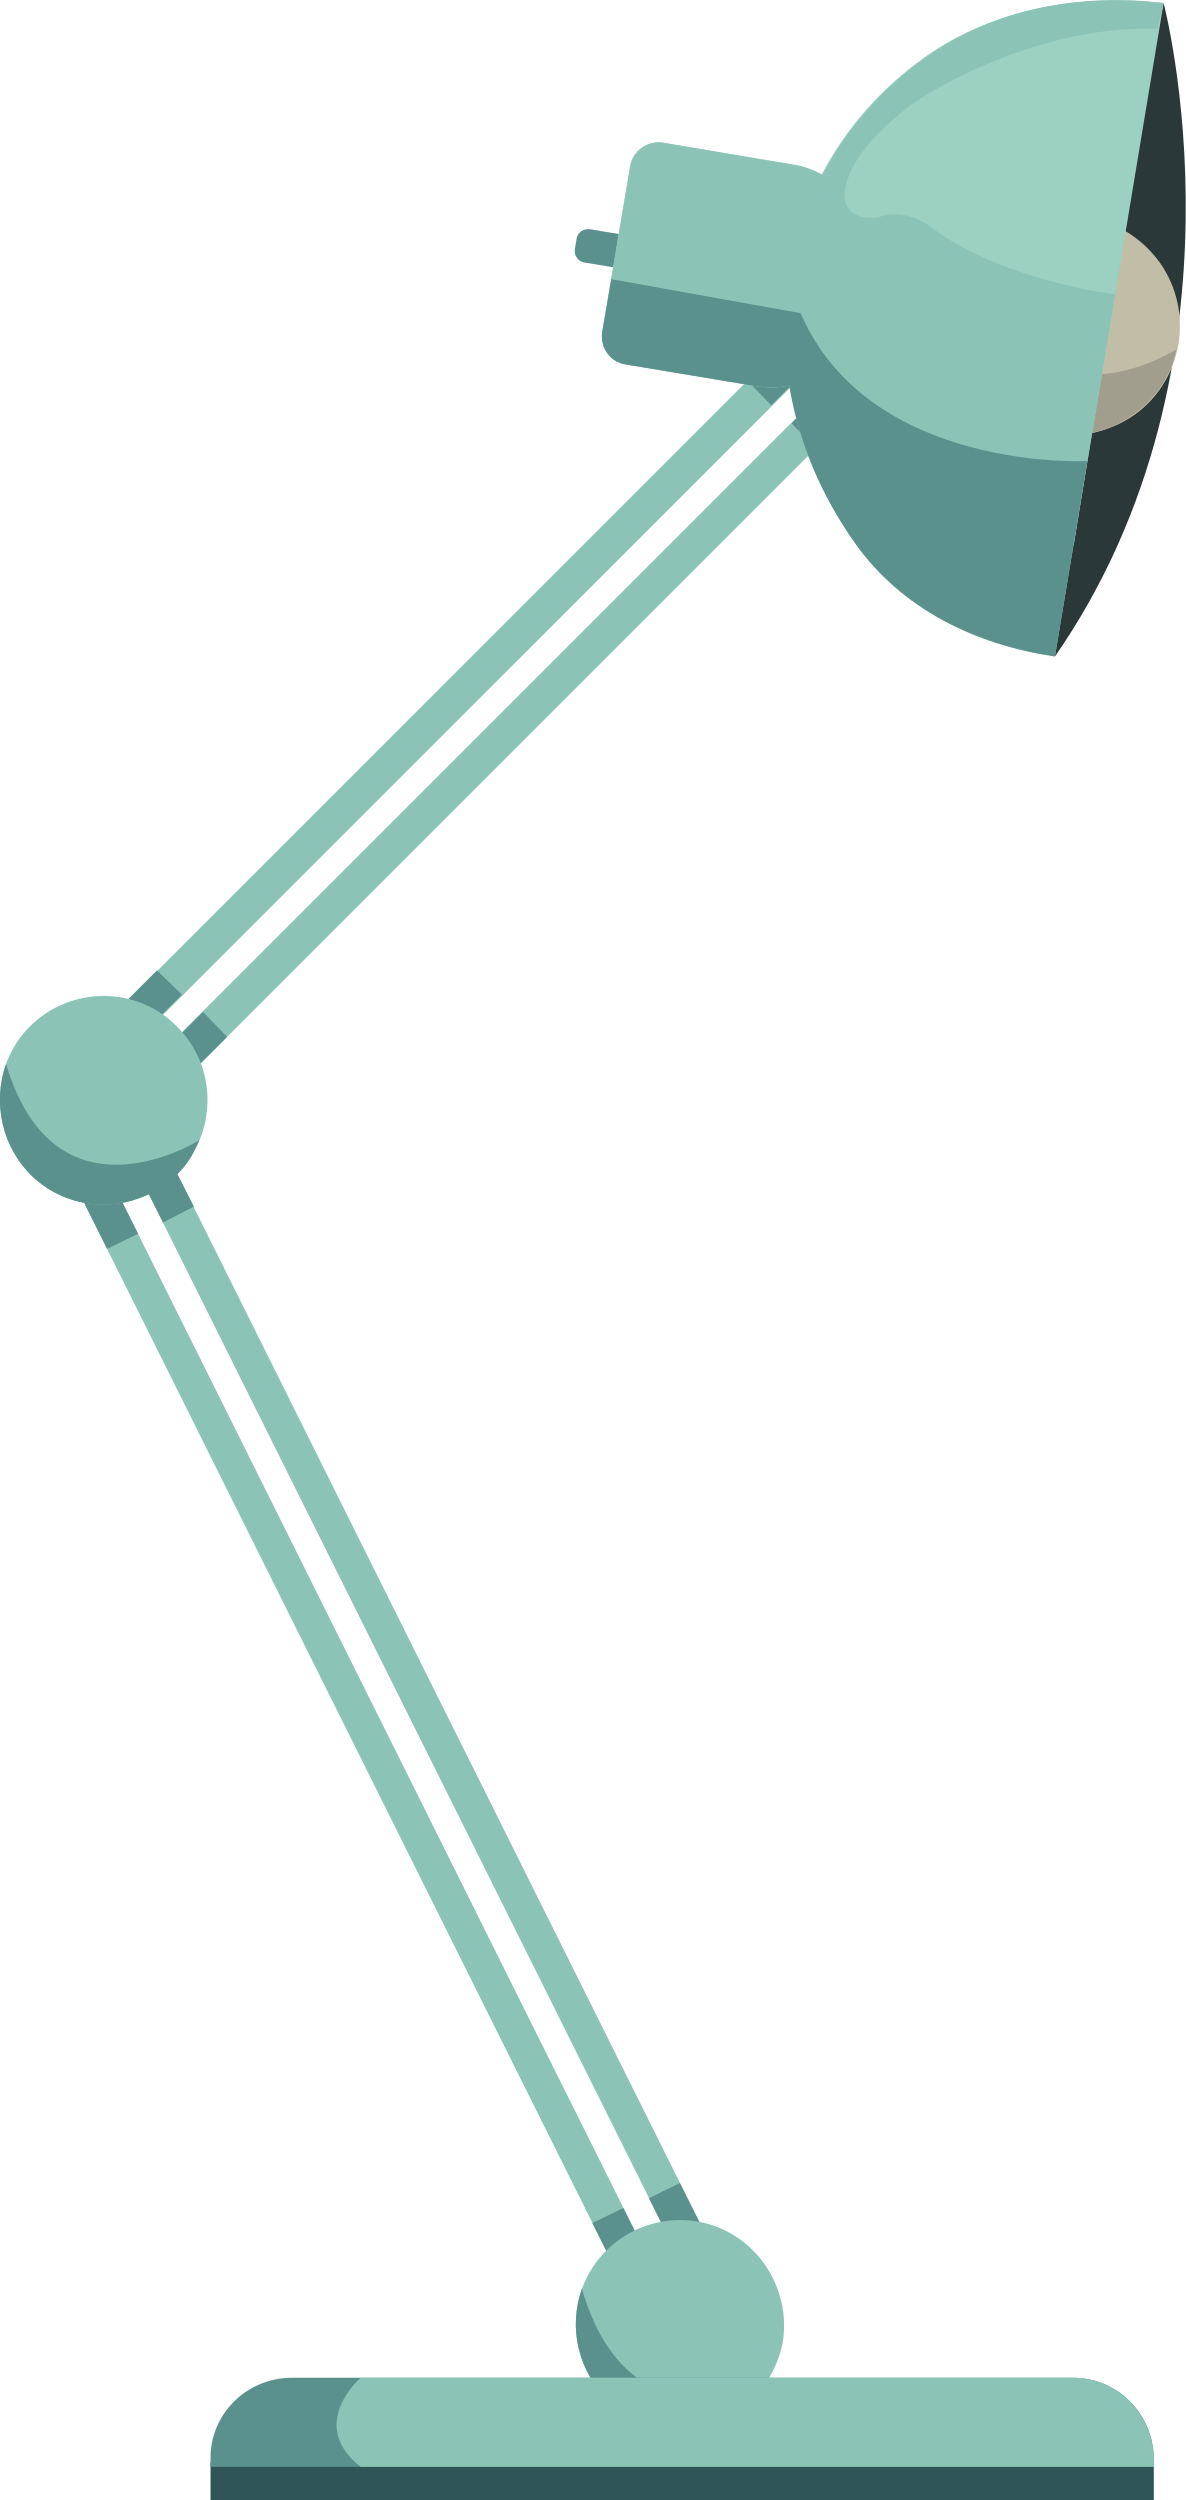
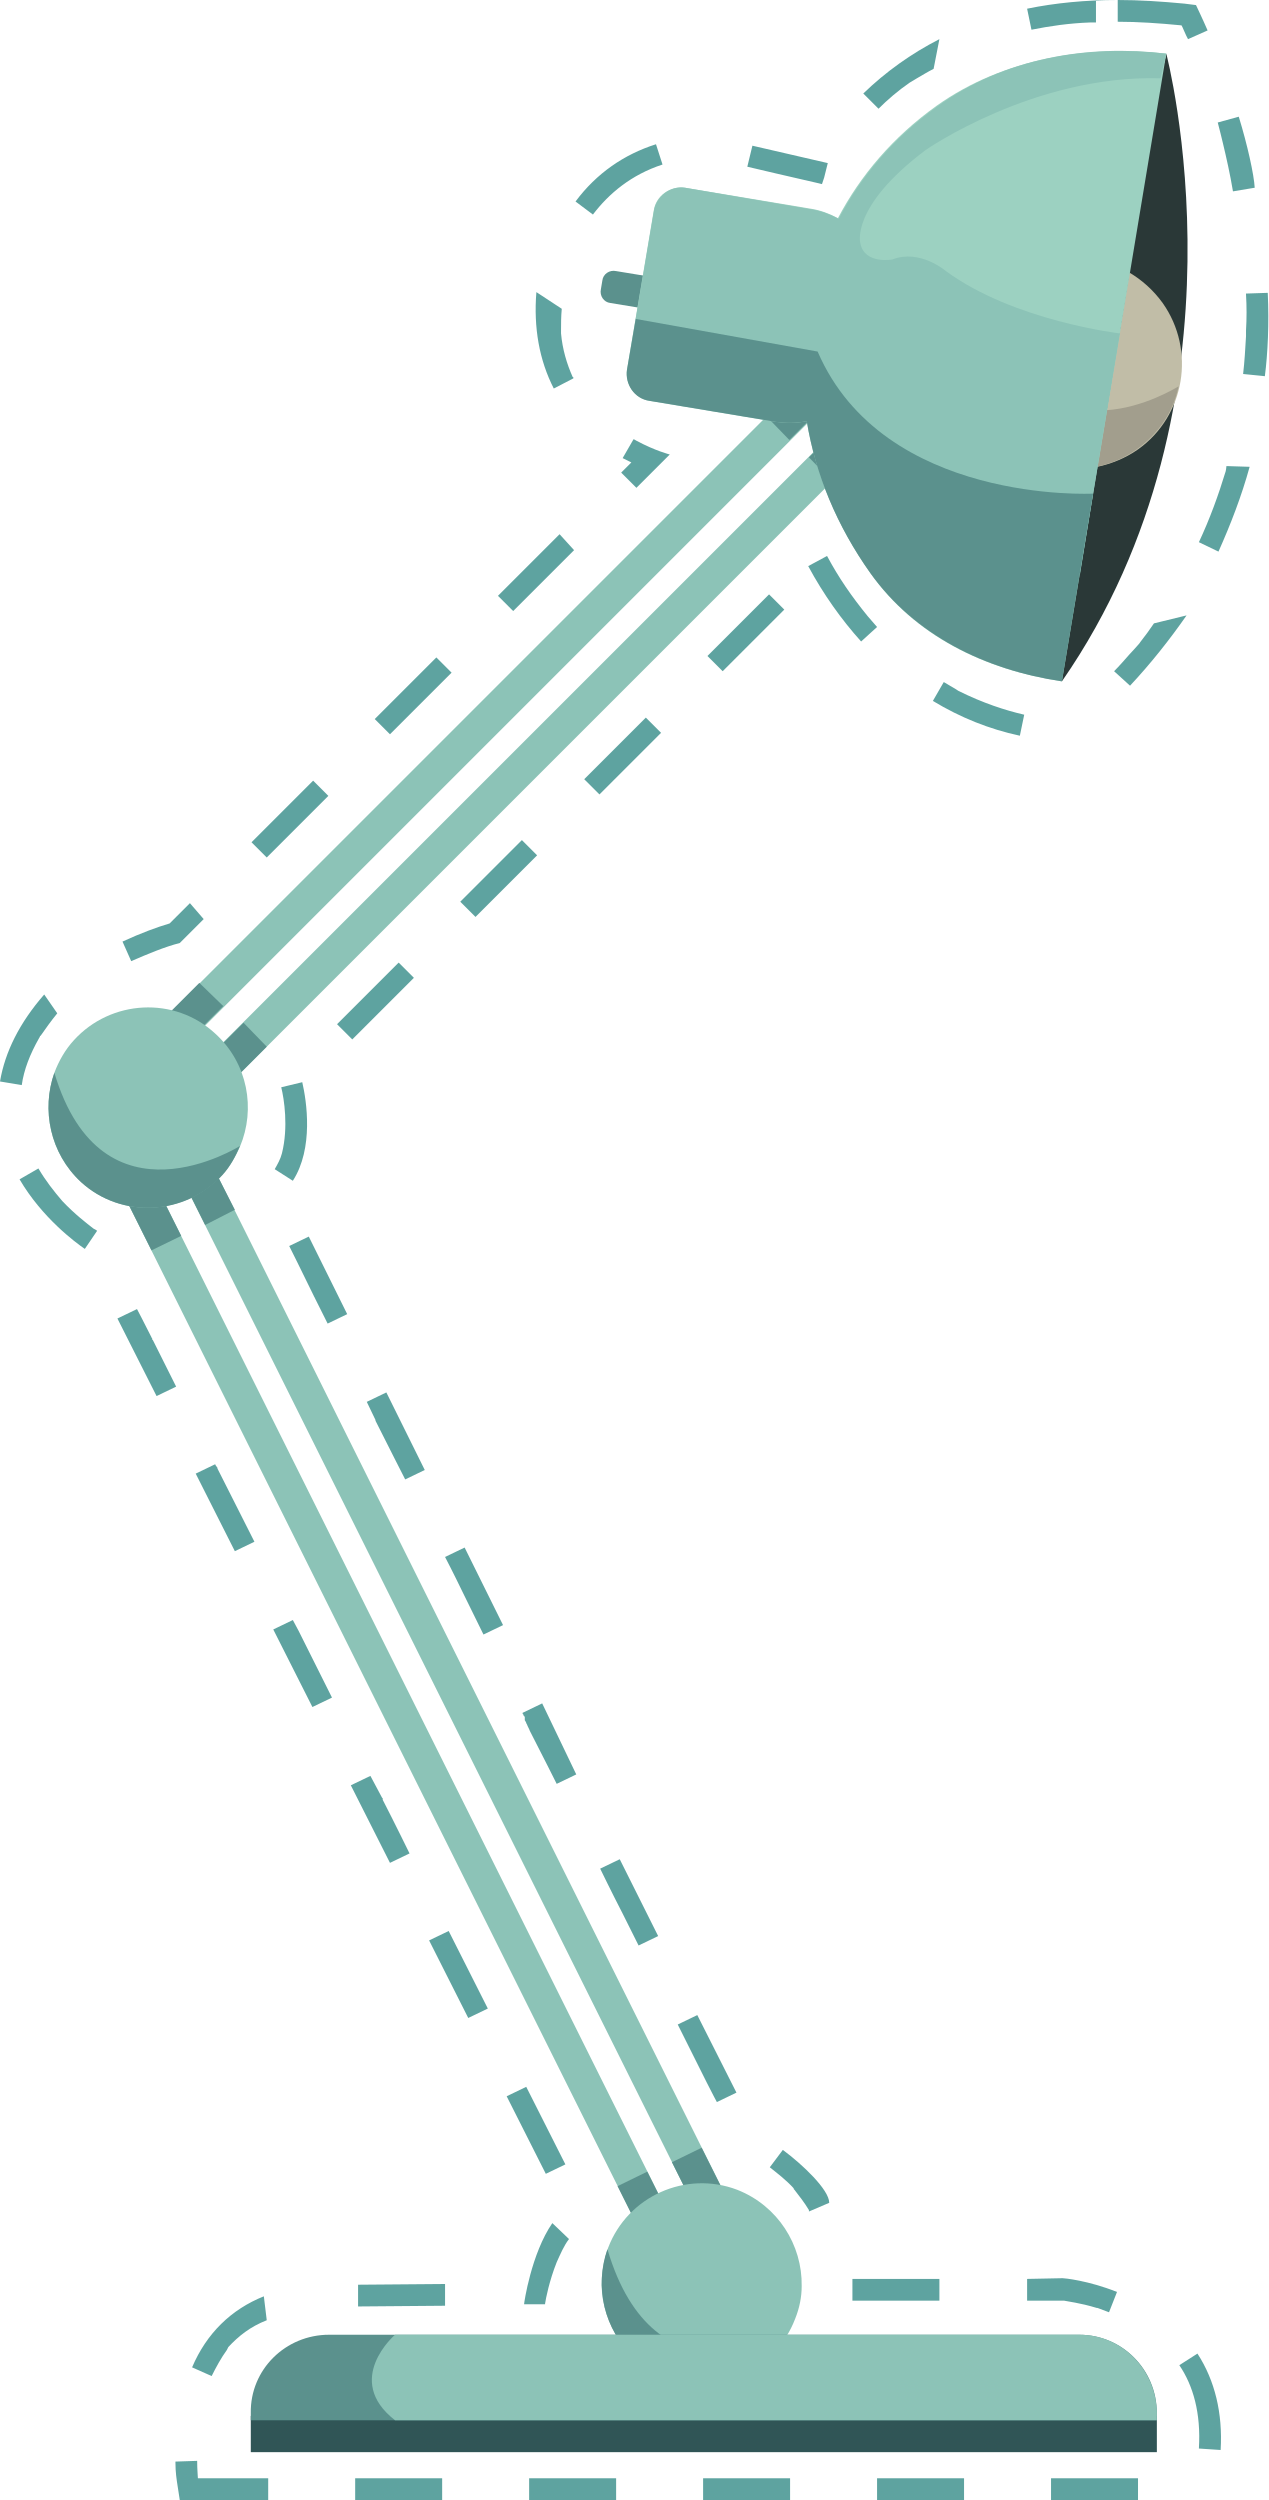
- <svg xmlns="http://www.w3.org/2000/svg" version="1.1" id="Layer_1" x="0px" y="0px" viewBox="0 0 157.1 331.3" style="enable-background:new 0 0 157.1 331.3;" xml:space="preserve">
+ <svg xmlns="http://www.w3.org/2000/svg" version="1.1" id="Layer_1" x="0px" y="0px" viewBox="0 0 175 344.9" style="enable-background:new 0 0 175 344.9;" xml:space="preserve">
  <style type="text/css">
	.st0{fill:#8CC3B7;}
	.st1{fill:#5B918D;}
	.st2{fill:#2A3837;}
	.st3{fill:#C1BDA7;}
	.st4{fill:#A29E8D;}
	.st5{fill:#9CD1C1;}
	.st6{fill:#305556;}
+ 	.st7{fill:#5EA3A0;}
</style>
  <g id="lamp_1_">
-     <path class="st0" d="M22.2,153l-4.1,2l73.1,146.7l4.1-2L22.2,153z M14.9,156.7l-4.1,2l73.1,146.7l4.1-2L14.9,156.7z" />
-     <path class="st1" d="M82.6,292.6l-4.1,2l2.1,4.2h5.1L82.6,292.6z M90.1,289.3l-4.1,2l2.1,4.2h5.1L90.1,289.3z M25.7,159.9l-4.1,2.1   l-2.7-5.4l4.1-2L25.7,159.9z M18.3,163.5l-4.1,2l-3.4-6.8l4.9-0.4L18.3,163.5z" />
-     <path class="st0" d="M14.6,134.9l88.7-88.7l3.3,3.3l-88.7,88.7L14.6,134.9z" />
-     <path class="st0" d="M20.3,140.6L109,51.9l3.3,3.3l-88.7,88.7L20.3,140.6z" />
-     <path class="st1" d="M24.1,131.8l-3.3-3.2l-4.2,4.2l3.9,2.6L24.1,131.8z M30.1,137.4l-3.2-3.3l-3.3,3.3l3,3.5L30.1,137.4z    M102.2,53.7L99,50.4l4.2-4.2l3.3,3.2L102.2,53.7z M104.9,56.1l3.2,3.3l4.2-4.2L109,52L104.9,56.1z" />
-     <path class="st0" d="M77.2,303.1c2.7-7.1,10.7-10.7,17.8-8c5.6,2.2,9,7.6,8.9,13.3c0,1.5-0.3,3-0.9,4.5c-2.7,7.1-10.7,10.7-17.8,8   c-5.4-2.1-8.8-7.2-8.9-12.6C76.3,306.6,76.6,304.8,77.2,303.1L77.2,303.1z" />
-     <path class="st1" d="M80.8,318.3c5.6,5.1,14.4,4.7,19.5-0.9c0.5-0.6,1-1.2,1.4-1.9c0,0-18.1,9.9-24.6-12.2   C75.3,308.4,76.6,314.4,80.8,318.3z" />
-     <path class="st0" d="M0.8,141c0.6-1.6,1.5-3.2,2.7-4.5c5.1-5.6,13.9-6.1,19.5-0.9c4.5,4.1,5.6,10.4,3.4,15.6   c-0.6,1.4-1.4,2.7-2.5,3.9c-5.1,5.6-13.9,6.1-19.5,0.9C0.2,152.1-1,146.1,0.8,141z" />
-     <path class="st1" d="M4.5,156.1c5.6,5.1,14.4,4.6,19.5-1c1.1-1.2,1.8-2.6,2.4-4c0,0-19,12-25.6-10.1C-1,146.1,0.2,152.1,4.5,156.1   L4.5,156.1z M84.2,35.9l-6.7-1.1c-0.9-0.1-1.5-1-1.3-1.9l0.2-1.2c0.1-0.9,1-1.5,1.9-1.3l6.7,1.1C85,31.5,84.2,35.9,84.2,35.9z" />
-     <path class="st2" d="M139.8,87c27-38.9,14.4-86.6,14.4-86.6l-15,65L139.8,87z" />
-     <path class="st3" d="M149.1,30.6c1.7,1,3.3,2.4,4.6,4.2c4.6,6.5,3.1,15.6-3.4,20.2c-1.7,1.2-3.7,2-5.6,2.4   C144.7,57.4,149.1,30.6,149.1,30.6z" />
-     <path class="st4" d="M155.9,46.3c-0.2,0.1-4.8,3-10.1,3.3l-1.3,7.8c2-0.4,3.9-1.2,5.6-2.4C153.2,52.8,155.2,49.7,155.9,46.3z" />
-     <path class="st5" d="M147,43.8L139.8,87c-10.7-1.6-20.3-6.3-26.4-14.9c-4.6-6.5-7.6-13.7-8.8-21c-1.4,0.3-2.8,0.3-4.3,0.1   l-17.4-2.9c-2-0.3-3.4-2.3-3.1-4.3l3.7-22c0.3-2,2.3-3.4,4.3-3.1l17.4,2.9c1.3,0.2,2.6,0.7,3.7,1.3c3.1-5.9,7.6-11.2,13.6-15.5   c9.3-6.6,20.9-8.4,31.7-7.2L147,43.8" />
-     <path class="st0" d="M122.6,7.7c-6,4.3-10.5,9.6-13.6,15.5c-1.1-0.6-2.4-1.1-3.7-1.3l-17.5-3c-2-0.3-4,1.2-4.3,3.3L81,37l61.3,35.2   l1.8-11.1l3.7-22.1c0,0-14.6-1.7-24-8.6c0,0-3.6-3.1-7.4-1.6c0,0-3.8,0.7-4.4-2.2c0,0-1.5-5,9-12.9c0,0,14.9-10.4,32.4-9.9l0.8-3.4   C143.3-0.9,131.9,1,122.6,7.7L122.6,7.7z" />
-     <path class="st1" d="M106.1,41.5L81,37l-1.2,7c-0.3,2,1,4,3.1,4.3l17.4,2.9c1.5,0.2,2.9,0.2,4.3-0.1c1.2,7.3,4.1,14.4,8.8,21   c6.1,8.5,15.7,13.3,26.4,14.9l4.3-25.9C144.1,61.1,115.2,62.6,106.1,41.5z" />
-     <path class="st6" d="M27.9,326.3h125v5h-125L27.9,326.3z" />
-     <path class="st1" d="M38.7,315.1h103.5c5.9,0,10.7,4.8,10.7,10.8v1h-125v-1C27.8,319.9,32.7,315.1,38.7,315.1z" />
-     <path class="st0" d="M142.2,315.1H47.8c0,0-7.2,6.2,0,11.8h105.1v-1C152.8,319.9,148.1,315.1,142.2,315.1z" />
+     <path class="st0" d="M28.9,160l-4.1,2l73.1,146.7l4.1-2L28.9,160z M21.6,163.7l-4.1,2l73.1,146.7l4.1-2L21.6,163.7z" />
+     <path class="st1" d="M89.3,299.6l-4.1,2l2.1,4.2h5.1L89.3,299.6z M96.8,296.3l-4.1,2l2.1,4.2h5.1L96.8,296.3z M32.4,166.9l-4.1,2.1   l-2.7-5.4l4.1-2L32.4,166.9z M25,170.5l-4.1,2l-3.4-6.8l4.9-0.4L25,170.5z" />
+     <path class="st0" d="M21.3,141.9L110,53.2l3.3,3.3l-88.7,88.7L21.3,141.9z" />
+     <path class="st0" d="M27,147.6l88.7-88.7l3.3,3.3l-88.7,88.7L27,147.6z" />
+     <path class="st1" d="M30.8,138.8l-3.3-3.2l-4.2,4.2l3.9,2.6L30.8,138.8z M36.8,144.4l-3.2-3.3l-3.3,3.3l3,3.5L36.8,144.4z    M108.9,60.7l-3.2-3.3l4.2-4.2l3.3,3.2L108.9,60.7z M111.6,63.1l3.2,3.3l4.2-4.2l-3.3-3.2L111.6,63.1z" />
+     <path class="st0" d="M83.9,310.1c2.7-7.1,10.7-10.7,17.8-8c5.6,2.2,9,7.6,8.9,13.3c0,1.5-0.3,3-0.9,4.5c-2.7,7.1-10.7,10.7-17.8,8   c-5.4-2.1-8.8-7.2-8.9-12.6C83,313.6,83.3,311.8,83.9,310.1L83.9,310.1z" />
+     <path class="st1" d="M87.5,325.3c5.6,5.1,14.4,4.7,19.5-0.9c0.5-0.6,1-1.2,1.4-1.9c0,0-18.1,9.9-24.6-12.2   C82,315.4,83.3,321.4,87.5,325.3z" />
+     <path class="st0" d="M7.5,148c0.6-1.6,1.5-3.2,2.7-4.5c5.1-5.6,13.9-6.1,19.5-0.9c4.5,4.1,5.6,10.4,3.4,15.6   c-0.6,1.4-1.4,2.7-2.5,3.9c-5.1,5.6-13.9,6.1-19.5,0.9C6.9,159.1,5.7,153.1,7.5,148z" />
+     <path class="st1" d="M11.2,163.1c5.6,5.1,14.4,4.6,19.5-1c1.1-1.2,1.8-2.6,2.4-4c0,0-19,12-25.6-10.1   C5.7,153.1,6.9,159.1,11.2,163.1L11.2,163.1z M90.9,42.9l-6.7-1.1c-0.9-0.1-1.5-1-1.3-1.9l0.2-1.2c0.1-0.9,1-1.5,1.9-1.3l6.7,1.1   C91.7,38.5,90.9,42.9,90.9,42.9z" />
+     <path class="st2" d="M146.5,94c27-38.9,14.4-86.6,14.4-86.6l-15,65L146.5,94z" />
+     <path class="st3" d="M155.8,37.6c1.7,1,3.3,2.4,4.6,4.2c4.6,6.5,3.1,15.6-3.4,20.2c-1.7,1.2-3.7,2-5.6,2.4   C151.4,64.4,155.8,37.6,155.8,37.6z" />
+     <path class="st4" d="M162.6,53.3c-0.2,0.1-4.8,3-10.1,3.3l-1.3,7.8c2-0.4,3.9-1.2,5.6-2.4C159.9,59.8,161.9,56.7,162.6,53.3z" />
+     <path class="st5" d="M153.7,50.8L146.5,94c-10.7-1.6-20.3-6.3-26.4-14.9c-4.6-6.5-7.6-13.7-8.8-21c-1.4,0.3-2.8,0.3-4.3,0.1   l-17.4-2.9c-2-0.3-3.4-2.3-3.1-4.3l3.7-22c0.3-2,2.3-3.4,4.3-3.1l17.4,2.9c1.3,0.2,2.6,0.7,3.7,1.3c3.1-5.9,7.6-11.2,13.6-15.5   c9.3-6.6,20.9-8.4,31.7-7.2L153.7,50.8" />
+     <path class="st0" d="M129.3,14.7c-6,4.3-10.5,9.6-13.6,15.5c-1.1-0.6-2.4-1.1-3.7-1.3l-17.5-3c-2-0.3-4,1.2-4.3,3.3L87.7,44   L149,79.2l1.8-11.1l3.7-22.1c0,0-14.6-1.7-24-8.6c0,0-3.6-3.1-7.4-1.6c0,0-3.8,0.7-4.4-2.2c0,0-1.5-5,9-12.9   c0,0,14.9-10.4,32.4-9.9l0.8-3.4C150,6.1,138.6,8,129.3,14.7L129.3,14.7z" />
+     <path class="st1" d="M112.8,48.5L87.7,44l-1.2,7c-0.3,2,1,4,3.1,4.3l17.4,2.9c1.5,0.2,2.9,0.2,4.3-0.1c1.2,7.3,4.1,14.4,8.8,21   c6.1,8.5,15.7,13.3,26.4,14.9l4.3-25.9C150.8,68.1,121.9,69.6,112.8,48.5z" />
+     <path class="st6" d="M34.6,333.3h125v5h-125L34.6,333.3z" />
+     <path class="st1" d="M45.4,322.1h103.5c5.9,0,10.7,4.8,10.7,10.8v1h-125v-1C34.5,326.9,39.4,322.1,45.4,322.1z" />
+     <path class="st0" d="M148.9,322.1H54.5c0,0-7.2,6.2,0,11.8h105.1v-1C159.5,326.9,154.8,322.1,148.9,322.1z" />
  </g>
+   <path id="outline" class="st7" d="M154.2,0c-4.4,0-8.6,0.4-12.5,1.2l0.6,2.9c2.5-0.5,5.2-0.9,8.1-1h0.8V0H154.2z M129.6,5.4  c-3.9,2-7.4,4.5-10.5,7.5l2.1,2.1c1.2-1.2,2.7-2.5,4.3-3.6l1-0.6c0.7-0.4,1.5-0.9,2.3-1.3C128.8,9.5,129.6,5.4,129.6,5.4z   M103.8,20.1l-0.7,2.9c0,0,7.2,1.7,9.9,2.3l0.4,0.1l0.3-0.9l0.5-2l-0.5,2l0.5-2C114.2,22.5,103.8,20.1,103.8,20.1z M90.5,19.9  c-4.4,1.4-8.2,4-11.1,7.9l2.4,1.8c2.2-2.9,5.3-5.5,9.6-6.9L90.5,19.9z M74,40.3c-0.4,4.9,0.4,9.4,2.4,13.3l2.7-1.4v-0.1  c0,0,0-0.1-0.1-0.1c-0.8-1.8-1.4-3.8-1.6-6v-0.2v-0.1v-0.1c0-0.9,0-1.9,0.1-3L74,40.3z M87.4,60.6l-1.5,2.6l1.2,0.6l-1.4,1.4  l2.1,2.1l4.6-4.6c0,0-2-0.5-4.6-1.9C87.6,60.7,87.5,60.6,87.4,60.6z M77.2,73.7l-8.5,8.5l2.1,2.1l6.4-6.4l0.1-0.1l1.9-1.9L77.2,73.7  z M60.2,90.7l-8.5,8.5l2.1,2.1l8.5-8.5L60.2,90.7z M43.2,107.7l-8.5,8.5l2.1,2.1l6.4-6.4l0.2-0.2l0.1-0.1l1.8-1.8L43.2,107.7z   M26.2,124.6l-2.8,2.8c-1.7,0.5-3.9,1.3-6.5,2.5l1.2,2.7c2.3-1,4.7-2,6.7-2.5l3.3-3.3C28.1,126.8,26.2,124.6,26.2,124.6z M6.1,137.2  c-3.4,3.9-5.4,7.9-6.1,12l3,0.5c0.3-2.1,1.1-4.2,2.4-6.5c0,0,0-0.1,0.1-0.1V143c0,0,0-0.1,0.1-0.1c0.7-1,1.4-2,2.3-3.1L6.1,137.2  L6.1,137.2z M5.3,161.2l-2.6,1.5c3.1,5.3,7.7,8.7,9,9.6l1.7-2.5c-0.1-0.1-0.3-0.2-0.5-0.3c-0.9-0.7-2.6-2-4.3-3.8  C7.4,164.3,6.3,162.9,5.3,161.2z M18.9,180.6l-2.7,1.3l5.4,10.7l2.7-1.3l-3.2-6.4l-0.1-0.1v-0.1c0-0.1-0.1-0.1-0.1-0.2  C19.8,182.3,18.9,180.6,18.9,180.6z M29.7,202l-2.7,1.3l5.4,10.7l2.7-1.3L30,202.6v-0.1C29.7,202.1,29.7,202.1,29.7,202  C29.7,202.1,29.7,202.1,29.7,202C29.7,202.1,29.7,202.1,29.7,202C29.7,202.1,29.7,202.1,29.7,202C29.7,202.1,29.7,202.1,29.7,202  C29.7,202.1,29.7,202.1,29.7,202C29.7,202.1,29.7,202.1,29.7,202C29.7,202.1,29.7,202.1,29.7,202C29.7,202.1,29.7,202.1,29.7,202  C29.7,202.1,29.7,202.1,29.7,202C29.7,202.1,29.7,202.1,29.7,202L29.7,202z M40.4,223.5l-2.7,1.3l5.4,10.7l2.7-1.3l-4.6-9.2  C41.2,225,40.4,223.5,40.4,223.5z M51.1,245l-2.7,1.3l5.4,10.7l2.7-1.3c0,0-2.1-4.3-3.7-7.4v-0.1v-0.1l-0.1-0.1L51.1,245L51.1,245z   M61.9,266.4l-2.7,1.3l5.4,10.7l2.7-1.3C67.3,277.1,61.9,266.4,61.9,266.4z M72.6,287.9l-2.7,1.3l5.4,10.7l2.7-1.3L72.6,287.9z   M76.2,306.7c-2.9,4.2-3.9,11-3.9,11.2h1.1h1.8v-0.1c0.1-0.7,0.6-3.2,1.6-5.7c0.5-1.1,1-2.3,1.7-3.2L76.2,306.7L76.2,306.7z   M61.4,315.1l-12,0.1v3l12-0.1V315.1z M36.4,316.8c-4.5,1.8-7.9,5.1-9.9,9.8l2.7,1.2c0.6-1.2,1.3-2.5,2.1-3.6l0.2-0.4  c1.4-1.5,3-2.8,5.3-3.7L36.4,316.8L36.4,316.8z M27.2,339.5l-3,0.1c0,1.6,0.2,2.6,0.2,2.7l0.4,2.6H37v-3h-9.7  C27.3,341.6,27.2,340.7,27.2,339.5L27.2,339.5z M61,341.9H49v3h12V341.9z M85,341.9H73v3h12V341.9z M109,341.9H97v3h12V341.9z   M133,341.9h-12v3h12V341.9z M157,341.9h-12v3h12V341.9z M165.2,324.7l-2.5,1.6c1.9,2.8,3,6.6,2.7,11.5l3,0.2  C168.7,332.9,167.6,328.4,165.2,324.7L165.2,324.7z M146.6,314.3l-4.9,0.1v3h5.1c0.4,0.1,2.2,0.3,4.5,1h0.1c0.5,0.2,1.1,0.4,1.6,0.6  l1.1-2.8C150.1,314.6,146.8,314.3,146.6,314.3l0.3,0.1L146.6,314.3z M129.6,314.4h-12v3h12V314.4z M108,296.6l-1.8,2.4  c1,0.8,2.2,1.7,3.3,2.9v0.1l0.1,0.1c0.7,0.9,1.4,1.8,2,2.8v0.2l2.8-1.2C114.4,302.1,110.7,298.6,108,296.6z M96.2,278l-2.7,1.3l4,8  c0.8,1.6,1.4,2.7,1.4,2.7l2.7-1.3L96.2,278z M85.5,256.5l-2.7,1.3c0,0,1.6,3.3,3.1,6.2l2.2,4.4l2.7-1.3  C90.8,267.1,85.5,256.5,85.5,256.5z M74.8,235l-2.7,1.3v0.1c0,0,0,0.1,0.1,0.1v0.1c0,0,0,0.1,0.1,0.1c0,0.1,0.1,0.1,0.1,0.2v0.4  c0,0.1,0.1,0.1,0.1,0.2c0.1,0.1,0.1,0.3,0.2,0.4c0.1,0.3,0.3,0.6,0.4,0.9c1.6,3.1,3.7,7.3,3.7,7.3l2.7-1.3  C79.5,244.8,74.8,235,74.8,235z M64.1,213.5l-2.7,1.3c0,0,1.2,2.3,2.4,4.8l2.9,5.9l2.7-1.3C69.4,224.2,64.1,213.5,64.1,213.5z   M53.3,192.1l-2.7,1.3l1.2,2.5v0.1c1.6,3.2,4.1,8.1,4.1,8.1l2.7-1.3L53.3,192.1L53.3,192.1z M42.6,170.6l-2.7,1.3  c0,0,1.9,3.8,3.4,6.9c0,0.1,0.1,0.1,0.1,0.2l1.8,3.6l2.7-1.3L42.6,170.6z M41.7,149.3l-2.9,0.7c0.4,1.6,1,5.5,0.1,9.1  c-0.2,0.8-0.6,1.5-1,2.2l2.5,1.6C43.3,158.4,42.3,151.9,41.7,149.3z M55,132.8l-8.5,8.5l2.1,2.1l8.5-8.5L55,132.8z M72,115.9  l-8.5,8.5l2.1,2.1l8.5-8.5L72,115.9z M89.1,99l-8.5,8.5l2.1,2.1l8.5-8.5L89.1,99z M106.1,82l-8.5,8.5l2.1,2.1l8.5-8.5L106.1,82z   M114.1,76.7l-2.6,1.4c2.1,3.9,4.6,7.4,7.3,10.4l2.2-2c-0.4-0.5-0.9-1-1.3-1.5C117.5,82.3,115.7,79.7,114.1,76.7z M130.2,94.1  l-1.5,2.6c3.8,2.3,7.8,3.9,12,4.8l0.6-2.9c-2.6-0.6-5.7-1.6-9.1-3.3l-0.3-0.2C131,94.6,130.6,94.3,130.2,94.1L130.2,94.1z M159.2,86  c-0.6,0.9-1.2,1.7-1.9,2.6c0,0.1-1.5,1.7-1.5,1.7c-0.7,0.8-1.4,1.6-2.1,2.3l2.2,2c2.9-3.1,5.5-6.4,7.8-9.7L159.2,86L159.2,86z   M169.2,64.3c0,0.2-0.1,0.7-0.1,0.7c-1,3.3-2.2,6.6-3.7,9.8l2.7,1.3c1.7-3.8,3.2-7.7,4.3-11.7C172.4,64.4,169.2,64.3,169.2,64.3z   M174.9,40.4l-3,0.1v0.1c0.1,1.7,0.1,3.3,0,5v0.8c-0.1,1.7-0.2,3.5-0.4,5.2l3,0.3C174.9,48.8,175.1,44.6,174.9,40.4z M170.9,16.1  l-2.9,0.8c0.1,0.3,0.7,2.8,0.7,2.8c0.5,2.1,1,4.3,1.4,6.7l3-0.5C173,24.1,172.1,20,170.9,16.1z M154.2,0v3c2.8,0,5.7,0.2,8.8,0.5  c0.1,0.1,0.6,1.4,0.9,1.9l2.7-1.2C166,2.8,165,0.7,165,0.7l-1.6-0.2C160.2,0.2,157.2,0,154.2,0z" />
</svg>
